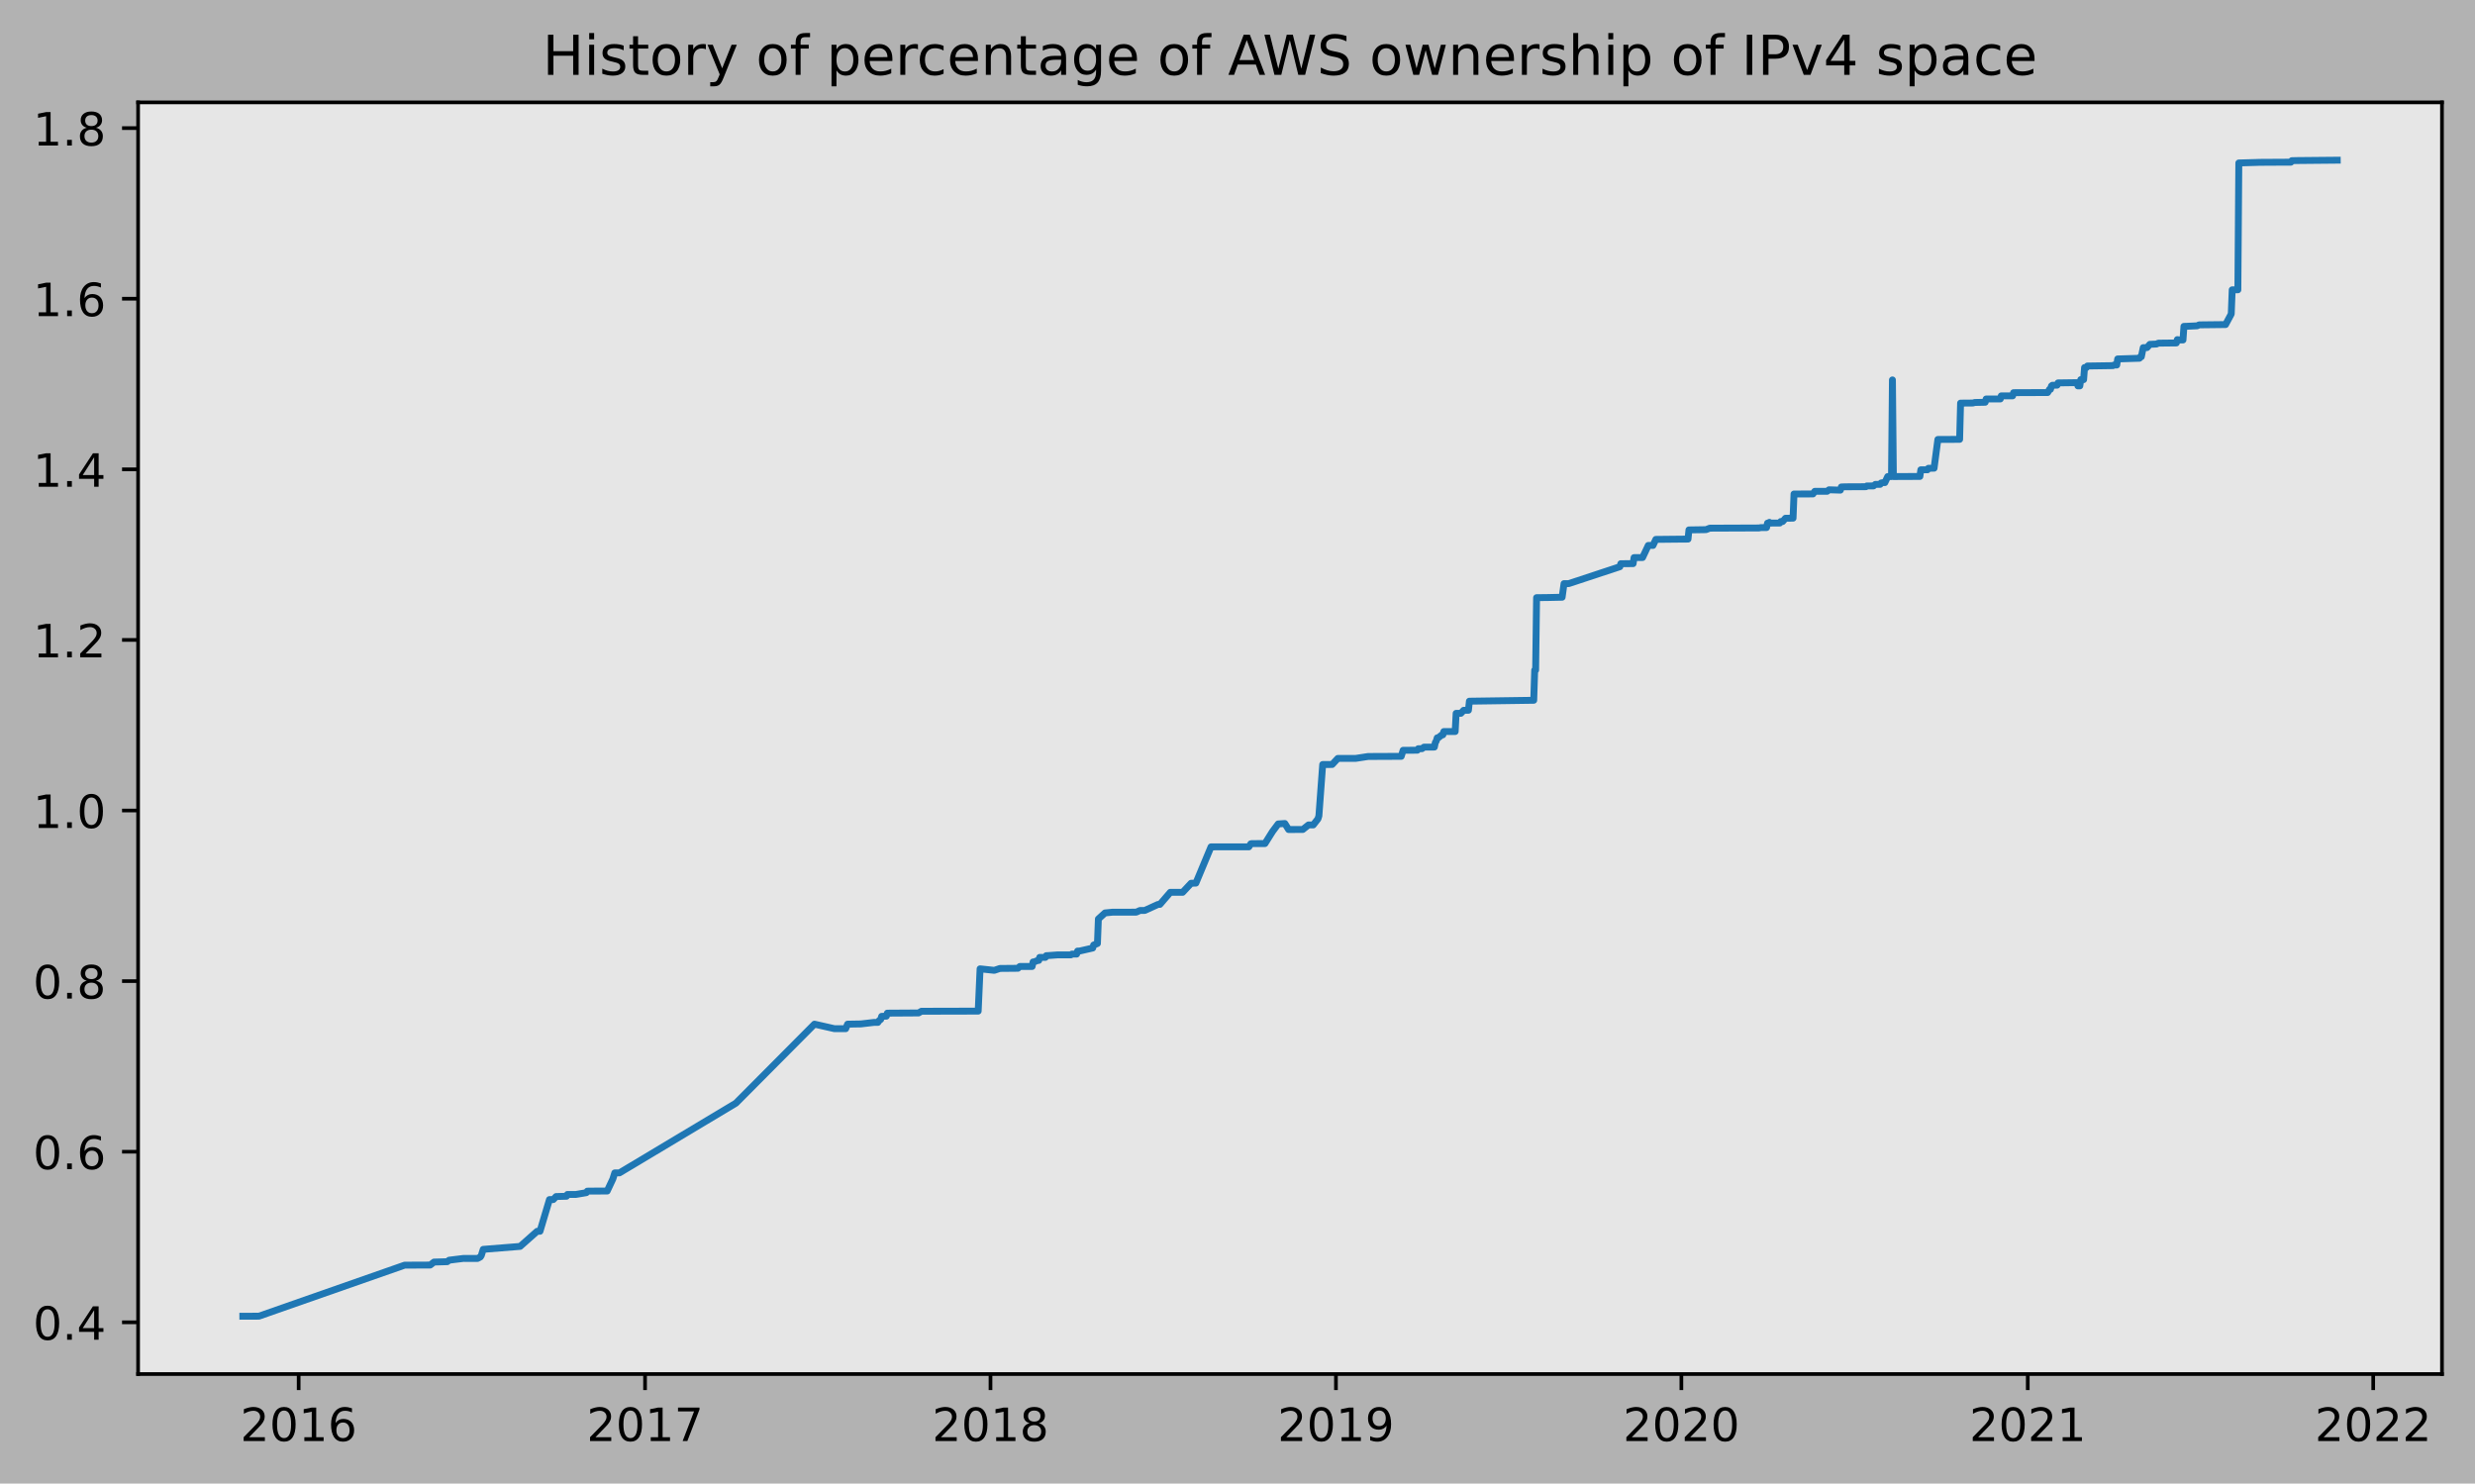
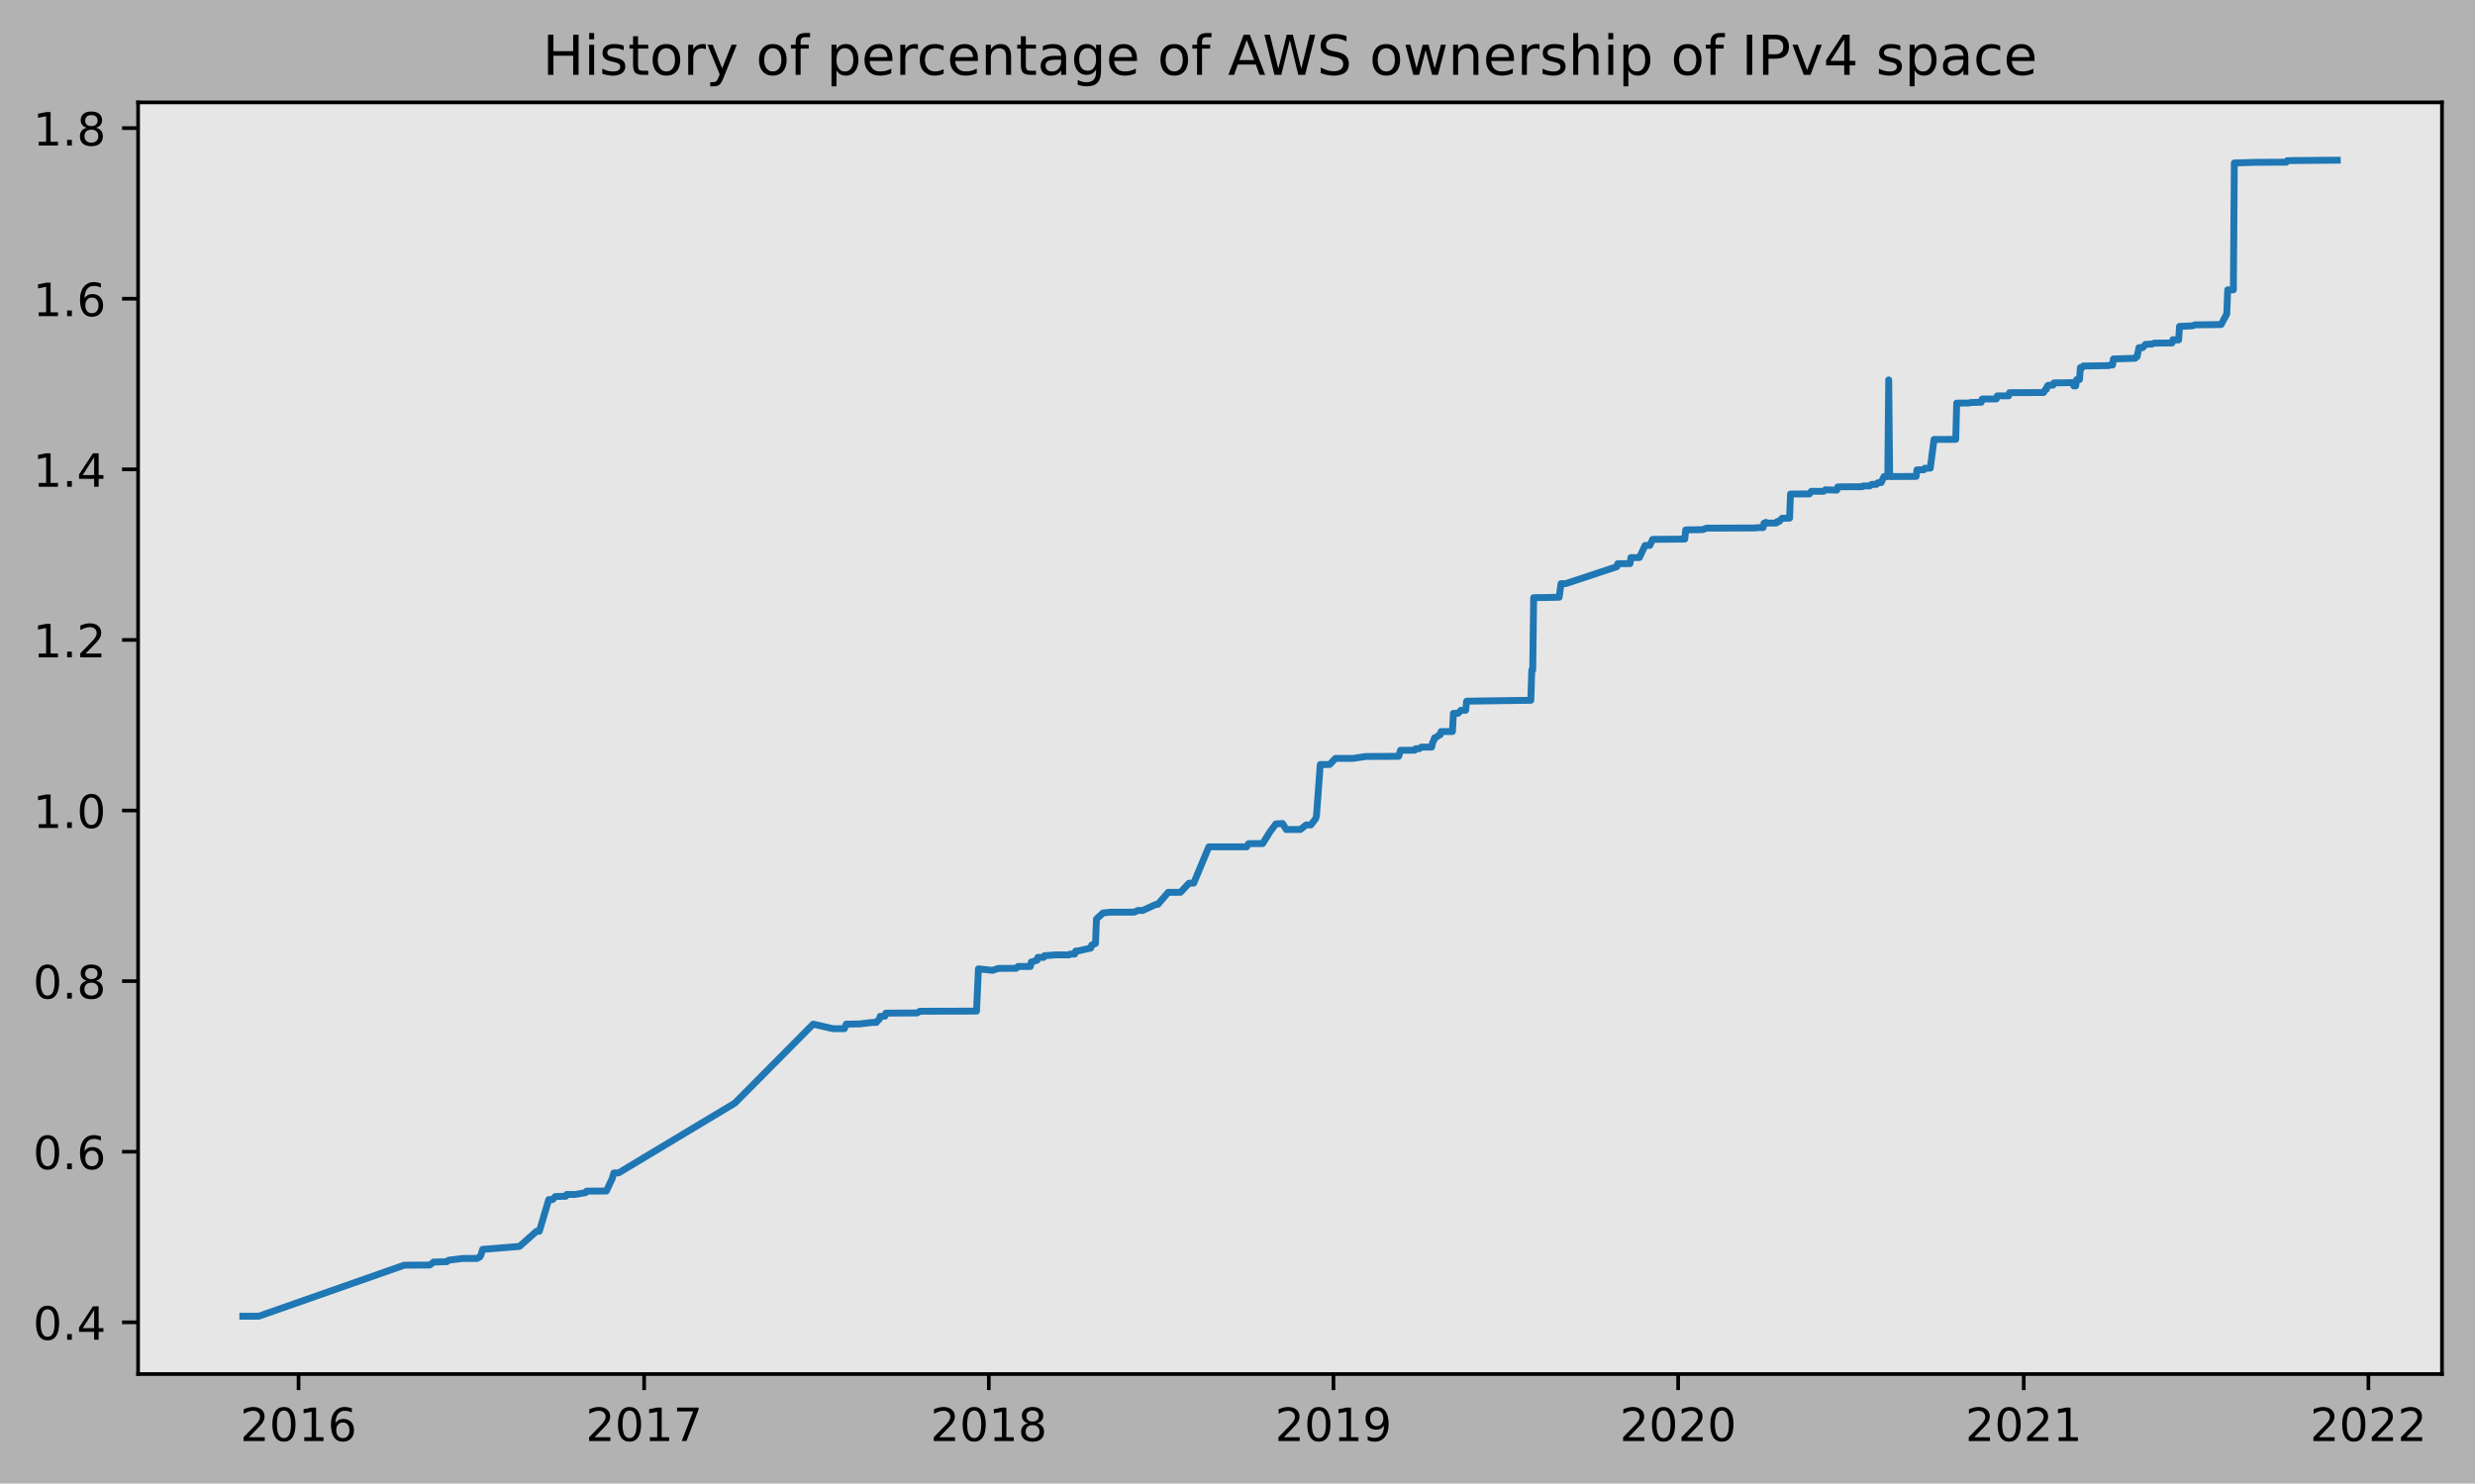
<svg xmlns="http://www.w3.org/2000/svg" xmlns:xlink="http://www.w3.org/1999/xlink" height="323.396pt" version="1.1" viewBox="0 0 539.503 323.396" width="539.503pt">
  <defs>
    <style type="text/css">
*{stroke-linecap:butt;stroke-linejoin:round;}
  </style>
  </defs>
  <g id="figure_1">
    <g id="patch_1">
      <path d="M 0 323.396  L 539.503 323.396  L 539.503 0  L 0 0  z " style="fill:#b2b2b2;" />
    </g>
    <g id="axes_1">
      <g id="patch_2">
        <path d="M 30.103 299.518  L 532.303 299.518  L 532.303 22.318  L 30.103 22.318  z " style="fill:#e6e6e6;" />
      </g>
      <g id="matplotlib.axis_1">
        <g id="xtick_1">
          <g id="line2d_1">
            <defs>
-               <path d="M 0 0  L 0 3.5  " id="m739646e3bf" style="stroke:#000000;stroke-width:0.8;" />
-             </defs>
-             <g>
-               <use style="stroke:#000000;stroke-width:0.8;" x="65.102" xlink:href="#m739646e3bf" y="299.518" />
+               <path d="M 0 0  L 0 3.5  " id="m2e6e93573c" style="stroke:#000000;stroke-width:0.8;" />
+             </defs>
+             <g>
+               <use style="stroke:#000000;stroke-width:0.8;" x="65.075" xlink:href="#m2e6e93573c" y="299.518" />
            </g>
          </g>
          <g id="text_1">
            <defs>
              <path d="M 19.188 8.297  L 53.609 8.297  L 53.609 0  L 7.328 0  L 7.328 8.297  Q 12.938 14.109 22.625 23.891  Q 32.328 33.688 34.812 36.531  Q 39.547 41.844 41.422 45.531  Q 43.312 49.219 43.312 52.781  Q 43.312 58.594 39.234 62.25  Q 35.156 65.922 28.609 65.922  Q 23.969 65.922 18.812 64.312  Q 13.672 62.703 7.812 59.422  L 7.812 69.391  Q 13.766 71.781 18.938 73  Q 24.125 74.219 28.422 74.219  Q 39.75 74.219 46.484 68.547  Q 53.219 62.891 53.219 53.422  Q 53.219 48.922 51.531 44.891  Q 49.859 40.875 45.406 35.406  Q 44.188 33.984 37.641 27.219  Q 31.109 20.453 19.188 8.297  z " id="DejaVuSans-50" />
              <path d="M 31.781 66.406  Q 24.172 66.406 20.328 58.906  Q 16.5 51.422 16.5 36.375  Q 16.5 21.391 20.328 13.891  Q 24.172 6.391 31.781 6.391  Q 39.453 6.391 43.281 13.891  Q 47.125 21.391 47.125 36.375  Q 47.125 51.422 43.281 58.906  Q 39.453 66.406 31.781 66.406  z M 31.781 74.219  Q 44.047 74.219 50.516 64.516  Q 56.984 54.828 56.984 36.375  Q 56.984 17.969 50.516 8.266  Q 44.047 -1.422 31.781 -1.422  Q 19.531 -1.422 13.062 8.266  Q 6.594 17.969 6.594 36.375  Q 6.594 54.828 13.062 64.516  Q 19.531 74.219 31.781 74.219  z " id="DejaVuSans-48" />
              <path d="M 12.406 8.297  L 28.516 8.297  L 28.516 63.922  L 10.984 60.406  L 10.984 69.391  L 28.422 72.906  L 38.281 72.906  L 38.281 8.297  L 54.391 8.297  L 54.391 0  L 12.406 0  z " id="DejaVuSans-49" />
              <path d="M 33.016 40.375  Q 26.375 40.375 22.484 35.828  Q 18.609 31.297 18.609 23.391  Q 18.609 15.531 22.484 10.953  Q 26.375 6.391 33.016 6.391  Q 39.656 6.391 43.531 10.953  Q 47.406 15.531 47.406 23.391  Q 47.406 31.297 43.531 35.828  Q 39.656 40.375 33.016 40.375  z M 52.594 71.297  L 52.594 62.312  Q 48.875 64.062 45.094 64.984  Q 41.312 65.922 37.594 65.922  Q 27.828 65.922 22.672 59.328  Q 17.531 52.734 16.797 39.406  Q 19.672 43.656 24.016 45.922  Q 28.375 48.188 33.594 48.188  Q 44.578 48.188 50.953 41.516  Q 57.328 34.859 57.328 23.391  Q 57.328 12.156 50.688 5.359  Q 44.047 -1.422 33.016 -1.422  Q 20.359 -1.422 13.672 8.266  Q 6.984 17.969 6.984 36.375  Q 6.984 53.656 15.188 63.938  Q 23.391 74.219 37.203 74.219  Q 40.922 74.219 44.703 73.484  Q 48.484 72.75 52.594 71.297  z " id="DejaVuSans-54" />
            </defs>
-             <g transform="translate(52.37719 314.1166)scale(0.1 -0.1)">
+             <g transform="translate(52.34975 314.1166)scale(0.1 -0.1)">
              <use xlink:href="#DejaVuSans-50" />
              <use x="63.623" xlink:href="#DejaVuSans-48" />
              <use x="127.246" xlink:href="#DejaVuSans-49" />
              <use x="190.869" xlink:href="#DejaVuSans-54" />
            </g>
          </g>
        </g>
        <g id="xtick_2">
          <g id="line2d_2">
            <g>
-               <use style="stroke:#000000;stroke-width:0.8;" x="140.609" xlink:href="#m739646e3bf" y="299.518" />
+               <use style="stroke:#000000;stroke-width:0.8;" x="140.411" xlink:href="#m2e6e93573c" y="299.518" />
            </g>
          </g>
          <g id="text_2">
            <defs>
              <path d="M 8.203 72.906  L 55.078 72.906  L 55.078 68.703  L 28.609 0  L 18.312 0  L 43.219 64.594  L 8.203 64.594  z " id="DejaVuSans-55" />
            </defs>
-             <g transform="translate(127.8836 314.1166)scale(0.1 -0.1)">
+             <g transform="translate(127.6859 314.1166)scale(0.1 -0.1)">
              <use xlink:href="#DejaVuSans-50" />
              <use x="63.623" xlink:href="#DejaVuSans-48" />
              <use x="127.246" xlink:href="#DejaVuSans-49" />
              <use x="190.869" xlink:href="#DejaVuSans-55" />
            </g>
          </g>
        </g>
        <g id="xtick_3">
          <g id="line2d_3">
            <g>
-               <use style="stroke:#000000;stroke-width:0.8;" x="215.909" xlink:href="#m739646e3bf" y="299.518" />
+               <use style="stroke:#000000;stroke-width:0.8;" x="215.541" xlink:href="#m2e6e93573c" y="299.518" />
            </g>
          </g>
          <g id="text_3">
            <defs>
              <path d="M 31.781 34.625  Q 24.75 34.625 20.719 30.859  Q 16.703 27.094 16.703 20.516  Q 16.703 13.922 20.719 10.156  Q 24.75 6.391 31.781 6.391  Q 38.812 6.391 42.859 10.172  Q 46.922 13.969 46.922 20.516  Q 46.922 27.094 42.891 30.859  Q 38.875 34.625 31.781 34.625  z M 21.922 38.812  Q 15.578 40.375 12.031 44.719  Q 8.5 49.078 8.5 55.328  Q 8.5 64.062 14.719 69.141  Q 20.953 74.219 31.781 74.219  Q 42.672 74.219 48.875 69.141  Q 55.078 64.062 55.078 55.328  Q 55.078 49.078 51.531 44.719  Q 48 40.375 41.703 38.812  Q 48.828 37.156 52.797 32.312  Q 56.781 27.484 56.781 20.516  Q 56.781 9.906 50.312 4.234  Q 43.844 -1.422 31.781 -1.422  Q 19.734 -1.422 13.25 4.234  Q 6.781 9.906 6.781 20.516  Q 6.781 27.484 10.781 32.312  Q 14.797 37.156 21.922 38.812  z M 18.312 54.391  Q 18.312 48.734 21.844 45.562  Q 25.391 42.391 31.781 42.391  Q 38.141 42.391 41.719 45.562  Q 45.312 48.734 45.312 54.391  Q 45.312 60.062 41.719 63.234  Q 38.141 66.406 31.781 66.406  Q 25.391 66.406 21.844 63.234  Q 18.312 60.062 18.312 54.391  z " id="DejaVuSans-56" />
            </defs>
-             <g transform="translate(203.1837 314.1166)scale(0.1 -0.1)">
+             <g transform="translate(202.8163 314.1166)scale(0.1 -0.1)">
              <use xlink:href="#DejaVuSans-50" />
              <use x="63.623" xlink:href="#DejaVuSans-48" />
              <use x="127.246" xlink:href="#DejaVuSans-49" />
              <use x="190.869" xlink:href="#DejaVuSans-56" />
            </g>
          </g>
        </g>
        <g id="xtick_4">
          <g id="line2d_4">
            <g>
-               <use style="stroke:#000000;stroke-width:0.8;" x="291.209" xlink:href="#m739646e3bf" y="299.518" />
+               <use style="stroke:#000000;stroke-width:0.8;" x="290.672" xlink:href="#m2e6e93573c" y="299.518" />
            </g>
          </g>
          <g id="text_4">
            <defs>
              <path d="M 10.984 1.516  L 10.984 10.5  Q 14.703 8.734 18.5 7.812  Q 22.312 6.891 25.984 6.891  Q 35.75 6.891 40.891 13.453  Q 46.047 20.016 46.781 33.406  Q 43.953 29.203 39.594 26.953  Q 35.25 24.703 29.984 24.703  Q 19.047 24.703 12.672 31.312  Q 6.297 37.938 6.297 49.422  Q 6.297 60.641 12.938 67.422  Q 19.578 74.219 30.609 74.219  Q 43.266 74.219 49.922 64.516  Q 56.594 54.828 56.594 36.375  Q 56.594 19.141 48.406 8.859  Q 40.234 -1.422 26.422 -1.422  Q 22.703 -1.422 18.891 -0.688  Q 15.094 0.047 10.984 1.516  z M 30.609 32.422  Q 37.25 32.422 41.125 36.953  Q 45.016 41.5 45.016 49.422  Q 45.016 57.281 41.125 61.844  Q 37.25 66.406 30.609 66.406  Q 23.969 66.406 20.094 61.844  Q 16.219 57.281 16.219 49.422  Q 16.219 41.5 20.094 36.953  Q 23.969 32.422 30.609 32.422  z " id="DejaVuSans-57" />
            </defs>
-             <g transform="translate(278.4838 314.1166)scale(0.1 -0.1)">
+             <g transform="translate(277.9466 314.1166)scale(0.1 -0.1)">
              <use xlink:href="#DejaVuSans-50" />
              <use x="63.623" xlink:href="#DejaVuSans-48" />
              <use x="127.246" xlink:href="#DejaVuSans-49" />
              <use x="190.869" xlink:href="#DejaVuSans-57" />
            </g>
          </g>
        </g>
        <g id="xtick_5">
          <g id="line2d_5">
            <g>
-               <use style="stroke:#000000;stroke-width:0.8;" x="366.509" xlink:href="#m739646e3bf" y="299.518" />
+               <use style="stroke:#000000;stroke-width:0.8;" x="365.802" xlink:href="#m2e6e93573c" y="299.518" />
            </g>
          </g>
          <g id="text_5">
-             <g transform="translate(353.7838 314.1166)scale(0.1 -0.1)">
+             <g transform="translate(353.0769 314.1166)scale(0.1 -0.1)">
              <use xlink:href="#DejaVuSans-50" />
              <use x="63.623" xlink:href="#DejaVuSans-48" />
              <use x="127.246" xlink:href="#DejaVuSans-50" />
              <use x="190.869" xlink:href="#DejaVuSans-48" />
            </g>
          </g>
        </g>
        <g id="xtick_6">
          <g id="line2d_6">
            <g>
-               <use style="stroke:#000000;stroke-width:0.8;" x="442.015" xlink:href="#m739646e3bf" y="299.518" />
+               <use style="stroke:#000000;stroke-width:0.8;" x="441.138" xlink:href="#m2e6e93573c" y="299.518" />
            </g>
          </g>
          <g id="text_6">
-             <g transform="translate(429.2902 314.1166)scale(0.1 -0.1)">
+             <g transform="translate(428.4131 314.1166)scale(0.1 -0.1)">
              <use xlink:href="#DejaVuSans-50" />
              <use x="63.623" xlink:href="#DejaVuSans-48" />
              <use x="127.246" xlink:href="#DejaVuSans-50" />
              <use x="190.869" xlink:href="#DejaVuSans-49" />
            </g>
          </g>
        </g>
        <g id="xtick_7">
          <g id="line2d_7">
            <g>
-               <use style="stroke:#000000;stroke-width:0.8;" x="517.315" xlink:href="#m739646e3bf" y="299.518" />
+               <use style="stroke:#000000;stroke-width:0.8;" x="516.268" xlink:href="#m2e6e93573c" y="299.518" />
            </g>
          </g>
          <g id="text_7">
-             <g transform="translate(504.5903 314.1166)scale(0.1 -0.1)">
+             <g transform="translate(503.5435 314.1166)scale(0.1 -0.1)">
              <use xlink:href="#DejaVuSans-50" />
              <use x="63.623" xlink:href="#DejaVuSans-48" />
              <use x="127.246" xlink:href="#DejaVuSans-50" />
              <use x="190.869" xlink:href="#DejaVuSans-50" />
            </g>
          </g>
        </g>
      </g>
      <g id="matplotlib.axis_2">
        <g id="ytick_1">
          <g id="line2d_8">
            <defs>
-               <path d="M 0 0  L -3.5 0  " id="m1b69d4d6ad" style="stroke:#000000;stroke-width:0.8;" />
-             </defs>
-             <g>
-               <use style="stroke:#000000;stroke-width:0.8;" x="30.103" xlink:href="#m1b69d4d6ad" y="288.242" />
+               <path d="M 0 0  L -3.5 0  " id="m27b322139c" style="stroke:#000000;stroke-width:0.8;" />
+             </defs>
+             <g>
+               <use style="stroke:#000000;stroke-width:0.8;" x="30.103" xlink:href="#m27b322139c" y="288.242" />
            </g>
          </g>
          <g id="text_8">
            <defs>
              <path d="M 10.688 12.406  L 21 12.406  L 21 0  L 10.688 0  z " id="DejaVuSans-46" />
              <path d="M 37.797 64.312  L 12.891 25.391  L 37.797 25.391  z M 35.203 72.906  L 47.609 72.906  L 47.609 25.391  L 58.016 25.391  L 58.016 17.188  L 47.609 17.188  L 47.609 0  L 37.797 0  L 37.797 17.188  L 4.891 17.188  L 4.891 26.703  z " id="DejaVuSans-52" />
            </defs>
            <g transform="translate(7.2 292.0408)scale(0.1 -0.1)">
              <use xlink:href="#DejaVuSans-48" />
              <use x="63.623" xlink:href="#DejaVuSans-46" />
              <use x="95.41" xlink:href="#DejaVuSans-52" />
            </g>
          </g>
        </g>
        <g id="ytick_2">
          <g id="line2d_9">
            <g>
-               <use style="stroke:#000000;stroke-width:0.8;" x="30.103" xlink:href="#m1b69d4d6ad" y="251.054" />
+               <use style="stroke:#000000;stroke-width:0.8;" x="30.103" xlink:href="#m27b322139c" y="251.054" />
            </g>
          </g>
          <g id="text_9">
            <g transform="translate(7.2 254.8529)scale(0.1 -0.1)">
              <use xlink:href="#DejaVuSans-48" />
              <use x="63.623" xlink:href="#DejaVuSans-46" />
              <use x="95.41" xlink:href="#DejaVuSans-54" />
            </g>
          </g>
        </g>
        <g id="ytick_3">
          <g id="line2d_10">
            <g>
-               <use style="stroke:#000000;stroke-width:0.8;" x="30.103" xlink:href="#m1b69d4d6ad" y="213.866" />
+               <use style="stroke:#000000;stroke-width:0.8;" x="30.103" xlink:href="#m27b322139c" y="213.866" />
            </g>
          </g>
          <g id="text_10">
            <g transform="translate(7.2 217.6651)scale(0.1 -0.1)">
              <use xlink:href="#DejaVuSans-48" />
              <use x="63.623" xlink:href="#DejaVuSans-46" />
              <use x="95.41" xlink:href="#DejaVuSans-56" />
            </g>
          </g>
        </g>
        <g id="ytick_4">
          <g id="line2d_11">
            <g>
-               <use style="stroke:#000000;stroke-width:0.8;" x="30.103" xlink:href="#m1b69d4d6ad" y="176.678" />
+               <use style="stroke:#000000;stroke-width:0.8;" x="30.103" xlink:href="#m27b322139c" y="176.678" />
            </g>
          </g>
          <g id="text_11">
-             <g transform="translate(7.2 180.4772)scale(0.1 -0.1)">
+             <g transform="translate(7.2 180.4773)scale(0.1 -0.1)">
              <use xlink:href="#DejaVuSans-49" />
              <use x="63.623" xlink:href="#DejaVuSans-46" />
              <use x="95.41" xlink:href="#DejaVuSans-48" />
            </g>
          </g>
        </g>
        <g id="ytick_5">
          <g id="line2d_12">
            <g>
-               <use style="stroke:#000000;stroke-width:0.8;" x="30.103" xlink:href="#m1b69d4d6ad" y="139.49" />
+               <use style="stroke:#000000;stroke-width:0.8;" x="30.103" xlink:href="#m27b322139c" y="139.49" />
            </g>
          </g>
          <g id="text_12">
            <g transform="translate(7.2 143.2894)scale(0.1 -0.1)">
              <use xlink:href="#DejaVuSans-49" />
              <use x="63.623" xlink:href="#DejaVuSans-46" />
              <use x="95.41" xlink:href="#DejaVuSans-50" />
            </g>
          </g>
        </g>
        <g id="ytick_6">
          <g id="line2d_13">
            <g>
-               <use style="stroke:#000000;stroke-width:0.8;" x="30.103" xlink:href="#m1b69d4d6ad" y="102.302" />
+               <use style="stroke:#000000;stroke-width:0.8;" x="30.103" xlink:href="#m27b322139c" y="102.302" />
            </g>
          </g>
          <g id="text_13">
-             <g transform="translate(7.2 106.1015)scale(0.1 -0.1)">
+             <g transform="translate(7.2 106.1016)scale(0.1 -0.1)">
              <use xlink:href="#DejaVuSans-49" />
              <use x="63.623" xlink:href="#DejaVuSans-46" />
              <use x="95.41" xlink:href="#DejaVuSans-52" />
            </g>
          </g>
        </g>
        <g id="ytick_7">
          <g id="line2d_14">
            <g>
-               <use style="stroke:#000000;stroke-width:0.8;" x="30.103" xlink:href="#m1b69d4d6ad" y="65.114" />
+               <use style="stroke:#000000;stroke-width:0.8;" x="30.103" xlink:href="#m27b322139c" y="65.115" />
            </g>
          </g>
          <g id="text_14">
-             <g transform="translate(7.2 68.9137)scale(0.1 -0.1)">
+             <g transform="translate(7.2 68.91373)scale(0.1 -0.1)">
              <use xlink:href="#DejaVuSans-49" />
              <use x="63.623" xlink:href="#DejaVuSans-46" />
              <use x="95.41" xlink:href="#DejaVuSans-54" />
            </g>
          </g>
        </g>
        <g id="ytick_8">
          <g id="line2d_15">
            <g>
-               <use style="stroke:#000000;stroke-width:0.8;" x="30.103" xlink:href="#m1b69d4d6ad" y="27.927" />
+               <use style="stroke:#000000;stroke-width:0.8;" x="30.103" xlink:href="#m27b322139c" y="27.927" />
            </g>
          </g>
          <g id="text_15">
-             <g transform="translate(7.2 31.72585)scale(0.1 -0.1)">
+             <g transform="translate(7.2 31.72589)scale(0.1 -0.1)">
              <use xlink:href="#DejaVuSans-49" />
              <use x="63.623" xlink:href="#DejaVuSans-46" />
              <use x="95.41" xlink:href="#DejaVuSans-56" />
            </g>
          </g>
        </g>
      </g>
      <g id="line2d_16">
-         <path clip-path="url(#pdda4f4a5bd)" d="M 52.93 286.918  L 56.438 286.904  L 88.208 275.781  L 93.778 275.757  L 94.603 275.109  L 97.492 275.027  L 97.904 274.699  L 100.999 274.317  L 104.093 274.319  L 104.712 273.99  L 104.918 273.661  L 105.331 272.339  L 113.377 271.692  L 117.09 268.399  L 117.709 268.397  L 119.772 261.485  L 120.597 261.485  L 121.216 260.826  L 123.486 260.761  L 123.692 260.367  L 125.549 260.367  L 127.818 259.98  L 128.024 259.651  L 128.437 259.636  L 132.357 259.624  L 133.594 256.991  L 134.007 255.674  L 135.038 255.664  L 160.414 240.471  L 177.537 223.246  L 181.869 224.229  L 184.345 224.236  L 184.757 223.249  L 187.645 223.2  L 190.534 222.864  L 191.359 222.864  L 191.565 222.535  L 191.978 222.206  L 192.184 221.547  L 193.215 221.506  L 193.422 220.848  L 200.23 220.805  L 200.849 220.435  L 213.227 220.404  L 213.639 211.188  L 216.734 211.518  L 217.972 211.105  L 221.891 211.069  L 222.304 210.673  L 224.986 210.674  L 225.192 209.686  L 225.399 209.684  L 226.224 209.353  L 226.43 209.352  L 226.636 208.694  L 227.874 208.692  L 228.08 208.316  L 228.287 208.314  L 230.556 208.145  L 233.444 208.144  L 233.651 207.98  L 234.682 207.978  L 234.888 207.32  L 235.301 207.315  L 238.189 206.656  L 238.396 205.998  L 239.221 205.669  L 239.427 200.32  L 240.871 199.004  L 242.522 198.839  L 247.679 198.833  L 248.504 198.462  L 249.536 198.462  L 252.424 197.146  L 252.837 197.142  L 255.106 194.507  L 257.788 194.511  L 259.645 192.531  L 260.676 192.504  L 263.977 184.602  L 272.229 184.597  L 272.642 183.939  L 272.848 183.888  L 275.736 183.884  L 277.387 181.251  L 278.624 179.605  L 280.068 179.506  L 280.894 180.823  L 283.988 180.811  L 285.226 179.823  L 286.258 179.822  L 287.289 178.506  L 287.495 177.842  L 288.321 166.651  L 290.384 166.646  L 291.621 165.324  L 295.541 165.313  L 298.223 164.901  L 305.444 164.868  L 305.856 163.55  L 308.951 163.536  L 309.157 163.207  L 309.982 163.195  L 310.395 162.866  L 312.664 162.848  L 312.87 161.86  L 313.077 161.531  L 313.283 160.837  L 313.489 160.836  L 314.315 160.177  L 314.521 160.177  L 314.727 159.464  L 317.203 159.46  L 317.409 155.495  L 318.441 155.489  L 319.059 154.829  L 320.091 154.823  L 320.297 152.846  L 334.326 152.648  L 334.532 146.08  L 334.738 146.08  L 334.945 130.281  L 337.42 130.251  L 340.515 130.185  L 340.927 127.222  L 341.959 127.216  L 353.099 123.534  L 353.306 122.875  L 355.987 122.865  L 356.194 121.548  L 358.05 121.53  L 359.288 118.897  L 360.32 118.896  L 360.939 117.579  L 366.715 117.521  L 367.953 117.515  L 368.159 115.511  L 371.873 115.454  L 372.698 115.13  L 383.426 115.087  L 383.838 115.004  L 385.076 114.999  L 385.282 114.032  L 385.489 114.032  L 385.695 113.86  L 385.901 114.022  L 387.964 114.009  L 388.171 113.681  L 388.583 113.68  L 389.202 112.968  L 390.852 112.951  L 391.059 107.683  L 395.185 107.674  L 395.597 107.098  L 398.279 107.095  L 398.692 106.766  L 401.168 106.843  L 401.374 106.149  L 402.199 106.114  L 406.738 106.092  L 406.944 105.928  L 408.388 105.922  L 408.801 105.584  L 409.832 105.58  L 410.038 105.282  L 410.451 105.199  L 410.864 105.199  L 411.483 103.883  L 412.308 103.883  L 412.514 82.816  L 412.72 103.881  L 418.497 103.856  L 418.703 102.409  L 420.147 102.408  L 420.354 102.078  L 421.591 102.06  L 422.417 95.796  L 427.162 95.772  L 427.368 87.873  L 430.05 87.85  L 430.462 87.733  L 432.732 87.685  L 432.938 86.975  L 436.032 86.963  L 436.239 86.293  L 438.714 86.289  L 438.921 85.597  L 446.348 85.567  L 446.76 84.862  L 446.966 84.862  L 447.173 84.146  L 447.379 83.979  L 448.411 83.96  L 448.617 83.466  L 452.743 83.411  L 452.949 84.12  L 453.362 84.118  L 453.568 82.752  L 454.187 82.752  L 454.393 80.119  L 454.806 80.117  L 455.012 79.783  L 460.582 79.702  L 460.789 79.571  L 461.408 79.57  L 461.614 78.242  L 466.359 78.096  L 466.565 77.766  L 466.771 77.765  L 467.184 75.779  L 468.009 75.77  L 468.628 75.06  L 470.072 74.996  L 470.485 74.8  L 474.405 74.758  L 474.611 74.032  L 475.23 74.112  L 475.849 74.107  L 476.055 71.143  L 476.674 71.125  L 478.943 71.02  L 479.356 70.814  L 485.132 70.748  L 486.37 68.439  L 486.576 63.173  L 487.814 63.172  L 488.02 35.523  L 491.734 35.416  L 492.559 35.388  L 497.923 35.358  L 499.367 35.356  L 499.573 35.026  L 500.605 34.999  L 509.476 34.918  L 509.476 34.918  " style="fill:none;stroke:#1f77b4;stroke-linecap:square;stroke-width:1.5;" />
+         <path clip-path="url(#pa5c7413cba)" d="M 52.93 286.918  L 56.43 286.904  L 88.128 275.781  L 93.686 275.757  L 94.509 275.109  L 97.391 275.027  L 97.803 274.699  L 100.89 274.317  L 103.978 274.319  L 104.595 273.99  L 104.801 273.661  L 105.213 272.339  L 113.241 271.692  L 116.946 268.399  L 117.563 268.397  L 119.621 261.485  L 120.445 261.485  L 121.062 260.826  L 123.326 260.761  L 123.532 260.367  L 125.385 260.367  L 127.649 259.98  L 127.855 259.651  L 128.267 259.636  L 132.177 259.624  L 133.412 256.991  L 133.824 255.674  L 134.853 255.664  L 160.171 240.471  L 177.256 223.246  L 181.578 224.229  L 184.048 224.236  L 184.46 223.249  L 187.342 223.2  L 190.223 222.864  L 191.047 222.864  L 191.253 222.535  L 191.664 222.206  L 191.87 221.547  L 192.899 221.506  L 193.105 220.848  L 199.898 220.805  L 200.515 220.435  L 212.865 220.404  L 213.277 211.188  L 216.365 211.518  L 217.6 211.105  L 221.511 211.069  L 221.922 210.673  L 224.598 210.674  L 224.804 209.686  L 225.01 209.684  L 225.833 209.353  L 226.039 209.352  L 226.245 208.694  L 227.48 208.692  L 227.686 208.316  L 227.891 208.314  L 230.156 208.145  L 233.037 208.144  L 233.243 207.98  L 234.272 207.978  L 234.478 207.32  L 234.89 207.315  L 237.772 206.656  L 237.977 205.998  L 238.801 205.669  L 239.007 200.32  L 240.447 199.004  L 242.094 198.839  L 247.24 198.833  L 248.063 198.462  L 249.093 198.462  L 251.974 197.146  L 252.386 197.142  L 254.65 194.507  L 257.326 194.511  L 259.179 192.531  L 260.208 192.504  L 263.501 184.602  L 271.735 184.597  L 272.146 183.939  L 272.352 183.888  L 275.234 183.884  L 276.881 181.251  L 278.116 179.605  L 279.556 179.506  L 280.38 180.823  L 283.467 180.811  L 284.702 179.823  L 285.732 179.822  L 286.761 178.506  L 286.967 177.842  L 287.79 166.651  L 289.848 166.646  L 291.083 165.324  L 294.994 165.313  L 297.67 164.901  L 304.874 164.868  L 305.286 163.551  L 308.374 163.536  L 308.579 163.207  L 309.403 163.195  L 309.814 162.866  L 312.079 162.848  L 312.284 161.86  L 312.49 161.531  L 312.696 160.837  L 312.902 160.836  L 313.725 160.177  L 313.931 160.177  L 314.137 159.464  L 316.607 159.46  L 316.813 155.495  L 317.842 155.489  L 318.46 154.829  L 319.489 154.823  L 319.695 152.846  L 333.691 152.648  L 333.897 146.08  L 334.103 146.08  L 334.309 130.281  L 336.779 130.251  L 339.867 130.185  L 340.278 127.222  L 341.307 127.216  L 352.423 123.534  L 352.628 122.875  L 355.304 122.865  L 355.51 121.548  L 357.363 121.53  L 358.598 118.897  L 359.627 118.896  L 360.244 117.579  L 366.008 117.521  L 367.243 117.515  L 367.449 115.511  L 371.154 115.454  L 371.977 115.13  L 382.681 115.087  L 383.092 115.004  L 384.327 114.999  L 384.533 114.032  L 384.739 114.032  L 384.945 113.86  L 385.151 114.022  L 387.209 114.009  L 387.415 113.681  L 387.826 113.68  L 388.444 112.968  L 390.091 112.951  L 390.296 107.683  L 394.413 107.674  L 394.825 107.098  L 397.501 107.095  L 397.912 106.766  L 400.382 106.843  L 400.588 106.149  L 401.412 106.114  L 405.94 106.092  L 406.146 105.928  L 407.587 105.922  L 407.998 105.584  L 409.028 105.58  L 409.233 105.282  L 409.645 105.199  L 410.057 105.199  L 410.674 103.883  L 411.498 103.883  L 411.703 82.816  L 411.909 103.881  L 417.673 103.856  L 417.879 102.409  L 419.319 102.408  L 419.525 102.078  L 420.76 102.06  L 421.584 95.796  L 426.318 95.773  L 426.524 87.873  L 429.2 87.85  L 429.611 87.733  L 431.875 87.685  L 432.081 86.975  L 435.169 86.963  L 435.375 86.293  L 437.845 86.289  L 438.051 85.597  L 445.461 85.567  L 445.872 84.863  L 446.078 84.863  L 446.284 84.146  L 446.49 83.979  L 447.519 83.96  L 447.725 83.466  L 451.842 83.411  L 452.047 84.12  L 452.459 84.118  L 452.665 82.752  L 453.282 82.752  L 453.488 80.119  L 453.9 80.117  L 454.106 79.783  L 459.663 79.702  L 459.869 79.571  L 460.487 79.57  L 460.693 78.242  L 465.427 78.097  L 465.633 77.766  L 465.839 77.765  L 466.25 75.78  L 467.074 75.77  L 467.691 75.06  L 469.132 74.996  L 469.544 74.8  L 473.454 74.758  L 473.66 74.032  L 474.278 74.112  L 474.895 74.107  L 475.101 71.143  L 475.719 71.125  L 477.983 71.02  L 478.395 70.814  L 484.158 70.748  L 485.393 68.439  L 485.599 63.173  L 486.834 63.172  L 487.04 35.523  L 490.745 35.416  L 491.568 35.388  L 496.92 35.358  L 498.361 35.356  L 498.567 35.026  L 499.596 34.999  L 509.476 34.918  L 509.476 34.918  " style="fill:none;stroke:#1f77b4;stroke-linecap:square;stroke-width:1.5;" />
      </g>
      <g id="patch_3">
        <path d="M 30.103 299.518  L 30.103 22.318  " style="fill:none;stroke:#000000;stroke-linecap:square;stroke-linejoin:miter;stroke-width:0.8;" />
      </g>
      <g id="patch_4">
        <path d="M 532.303 299.518  L 532.303 22.318  " style="fill:none;stroke:#000000;stroke-linecap:square;stroke-linejoin:miter;stroke-width:0.8;" />
      </g>
      <g id="patch_5">
        <path d="M 30.103 299.518  L 532.303 299.518  " style="fill:none;stroke:#000000;stroke-linecap:square;stroke-linejoin:miter;stroke-width:0.8;" />
      </g>
      <g id="patch_6">
        <path d="M 30.103 22.318  L 532.303 22.318  " style="fill:none;stroke:#000000;stroke-linecap:square;stroke-linejoin:miter;stroke-width:0.8;" />
      </g>
      <g id="text_16">
        <defs>
          <path d="M 9.812 72.906  L 19.672 72.906  L 19.672 43.016  L 55.516 43.016  L 55.516 72.906  L 65.375 72.906  L 65.375 0  L 55.516 0  L 55.516 34.719  L 19.672 34.719  L 19.672 0  L 9.812 0  z " id="DejaVuSans-72" />
          <path d="M 9.422 54.688  L 18.406 54.688  L 18.406 0  L 9.422 0  z M 9.422 75.984  L 18.406 75.984  L 18.406 64.594  L 9.422 64.594  z " id="DejaVuSans-105" />
          <path d="M 44.281 53.078  L 44.281 44.578  Q 40.484 46.531 36.375 47.5  Q 32.281 48.484 27.875 48.484  Q 21.188 48.484 17.844 46.438  Q 14.5 44.391 14.5 40.281  Q 14.5 37.156 16.891 35.375  Q 19.281 33.594 26.516 31.984  L 29.594 31.297  Q 39.156 29.25 43.188 25.516  Q 47.219 21.781 47.219 15.094  Q 47.219 7.469 41.188 3.016  Q 35.156 -1.422 24.609 -1.422  Q 20.219 -1.422 15.453 -0.562  Q 10.688 0.297 5.422 2  L 5.422 11.281  Q 10.406 8.688 15.234 7.391  Q 20.062 6.109 24.812 6.109  Q 31.156 6.109 34.562 8.281  Q 37.984 10.453 37.984 14.406  Q 37.984 18.062 35.516 20.016  Q 33.062 21.969 24.703 23.781  L 21.578 24.516  Q 13.234 26.266 9.516 29.906  Q 5.812 33.547 5.812 39.891  Q 5.812 47.609 11.281 51.797  Q 16.75 56 26.812 56  Q 31.781 56 36.172 55.266  Q 40.578 54.547 44.281 53.078  z " id="DejaVuSans-115" />
          <path d="M 18.312 70.219  L 18.312 54.688  L 36.812 54.688  L 36.812 47.703  L 18.312 47.703  L 18.312 18.016  Q 18.312 11.328 20.141 9.422  Q 21.969 7.516 27.594 7.516  L 36.812 7.516  L 36.812 0  L 27.594 0  Q 17.188 0 13.234 3.875  Q 9.281 7.766 9.281 18.016  L 9.281 47.703  L 2.688 47.703  L 2.688 54.688  L 9.281 54.688  L 9.281 70.219  z " id="DejaVuSans-116" />
          <path d="M 30.609 48.391  Q 23.391 48.391 19.188 42.75  Q 14.984 37.109 14.984 27.297  Q 14.984 17.484 19.156 11.844  Q 23.344 6.203 30.609 6.203  Q 37.797 6.203 41.984 11.859  Q 46.188 17.531 46.188 27.297  Q 46.188 37.016 41.984 42.703  Q 37.797 48.391 30.609 48.391  z M 30.609 56  Q 42.328 56 49.016 48.375  Q 55.719 40.766 55.719 27.297  Q 55.719 13.875 49.016 6.219  Q 42.328 -1.422 30.609 -1.422  Q 18.844 -1.422 12.172 6.219  Q 5.516 13.875 5.516 27.297  Q 5.516 40.766 12.172 48.375  Q 18.844 56 30.609 56  z " id="DejaVuSans-111" />
          <path d="M 41.109 46.297  Q 39.594 47.172 37.812 47.578  Q 36.031 48 33.891 48  Q 26.266 48 22.188 43.047  Q 18.109 38.094 18.109 28.812  L 18.109 0  L 9.078 0  L 9.078 54.688  L 18.109 54.688  L 18.109 46.188  Q 20.953 51.172 25.484 53.578  Q 30.031 56 36.531 56  Q 37.453 56 38.578 55.875  Q 39.703 55.766 41.062 55.516  z " id="DejaVuSans-114" />
          <path d="M 32.172 -5.078  Q 28.375 -14.844 24.75 -17.812  Q 21.141 -20.797 15.094 -20.797  L 7.906 -20.797  L 7.906 -13.281  L 13.188 -13.281  Q 16.891 -13.281 18.938 -11.516  Q 21 -9.766 23.484 -3.219  L 25.094 0.875  L 2.984 54.688  L 12.5 54.688  L 29.594 11.922  L 46.688 54.688  L 56.203 54.688  z " id="DejaVuSans-121" />
          <path id="DejaVuSans-32" />
          <path d="M 37.109 75.984  L 37.109 68.5  L 28.516 68.5  Q 23.688 68.5 21.797 66.547  Q 19.922 64.594 19.922 59.516  L 19.922 54.688  L 34.719 54.688  L 34.719 47.703  L 19.922 47.703  L 19.922 0  L 10.891 0  L 10.891 47.703  L 2.297 47.703  L 2.297 54.688  L 10.891 54.688  L 10.891 58.5  Q 10.891 67.625 15.141 71.797  Q 19.391 75.984 28.609 75.984  z " id="DejaVuSans-102" />
          <path d="M 18.109 8.203  L 18.109 -20.797  L 9.078 -20.797  L 9.078 54.688  L 18.109 54.688  L 18.109 46.391  Q 20.953 51.266 25.266 53.625  Q 29.594 56 35.594 56  Q 45.562 56 51.781 48.094  Q 58.016 40.188 58.016 27.297  Q 58.016 14.406 51.781 6.484  Q 45.562 -1.422 35.594 -1.422  Q 29.594 -1.422 25.266 0.953  Q 20.953 3.328 18.109 8.203  z M 48.688 27.297  Q 48.688 37.203 44.609 42.844  Q 40.531 48.484 33.406 48.484  Q 26.266 48.484 22.188 42.844  Q 18.109 37.203 18.109 27.297  Q 18.109 17.391 22.188 11.75  Q 26.266 6.109 33.406 6.109  Q 40.531 6.109 44.609 11.75  Q 48.688 17.391 48.688 27.297  z " id="DejaVuSans-112" />
          <path d="M 56.203 29.594  L 56.203 25.203  L 14.891 25.203  Q 15.484 15.922 20.484 11.062  Q 25.484 6.203 34.422 6.203  Q 39.594 6.203 44.453 7.469  Q 49.312 8.734 54.109 11.281  L 54.109 2.781  Q 49.266 0.734 44.188 -0.344  Q 39.109 -1.422 33.891 -1.422  Q 20.797 -1.422 13.156 6.188  Q 5.516 13.812 5.516 26.812  Q 5.516 40.234 12.766 48.109  Q 20.016 56 32.328 56  Q 43.359 56 49.781 48.891  Q 56.203 41.797 56.203 29.594  z M 47.219 32.234  Q 47.125 39.594 43.094 43.984  Q 39.062 48.391 32.422 48.391  Q 24.906 48.391 20.391 44.141  Q 15.875 39.891 15.188 32.172  z " id="DejaVuSans-101" />
          <path d="M 48.781 52.594  L 48.781 44.188  Q 44.969 46.297 41.141 47.344  Q 37.312 48.391 33.406 48.391  Q 24.656 48.391 19.812 42.844  Q 14.984 37.312 14.984 27.297  Q 14.984 17.281 19.812 11.734  Q 24.656 6.203 33.406 6.203  Q 37.312 6.203 41.141 7.25  Q 44.969 8.297 48.781 10.406  L 48.781 2.094  Q 45.016 0.344 40.984 -0.531  Q 36.969 -1.422 32.422 -1.422  Q 20.062 -1.422 12.781 6.344  Q 5.516 14.109 5.516 27.297  Q 5.516 40.672 12.859 48.328  Q 20.219 56 33.016 56  Q 37.156 56 41.109 55.141  Q 45.062 54.297 48.781 52.594  z " id="DejaVuSans-99" />
          <path d="M 54.891 33.016  L 54.891 0  L 45.906 0  L 45.906 32.719  Q 45.906 40.484 42.875 44.328  Q 39.844 48.188 33.797 48.188  Q 26.516 48.188 22.312 43.547  Q 18.109 38.922 18.109 30.906  L 18.109 0  L 9.078 0  L 9.078 54.688  L 18.109 54.688  L 18.109 46.188  Q 21.344 51.125 25.703 53.562  Q 30.078 56 35.797 56  Q 45.219 56 50.047 50.172  Q 54.891 44.344 54.891 33.016  z " id="DejaVuSans-110" />
          <path d="M 34.281 27.484  Q 23.391 27.484 19.188 25  Q 14.984 22.516 14.984 16.5  Q 14.984 11.719 18.141 8.906  Q 21.297 6.109 26.703 6.109  Q 34.188 6.109 38.703 11.406  Q 43.219 16.703 43.219 25.484  L 43.219 27.484  z M 52.203 31.203  L 52.203 0  L 43.219 0  L 43.219 8.297  Q 40.141 3.328 35.547 0.953  Q 30.953 -1.422 24.312 -1.422  Q 15.922 -1.422 10.953 3.297  Q 6 8.016 6 15.922  Q 6 25.141 12.172 29.828  Q 18.359 34.516 30.609 34.516  L 43.219 34.516  L 43.219 35.406  Q 43.219 41.609 39.141 45  Q 35.062 48.391 27.688 48.391  Q 23 48.391 18.547 47.266  Q 14.109 46.141 10.016 43.891  L 10.016 52.203  Q 14.938 54.109 19.578 55.047  Q 24.219 56 28.609 56  Q 40.484 56 46.344 49.844  Q 52.203 43.703 52.203 31.203  z " id="DejaVuSans-97" />
          <path d="M 45.406 27.984  Q 45.406 37.75 41.375 43.109  Q 37.359 48.484 30.078 48.484  Q 22.859 48.484 18.828 43.109  Q 14.797 37.75 14.797 27.984  Q 14.797 18.266 18.828 12.891  Q 22.859 7.516 30.078 7.516  Q 37.359 7.516 41.375 12.891  Q 45.406 18.266 45.406 27.984  z M 54.391 6.781  Q 54.391 -7.172 48.188 -13.984  Q 42 -20.797 29.203 -20.797  Q 24.469 -20.797 20.266 -20.094  Q 16.062 -19.391 12.109 -17.922  L 12.109 -9.188  Q 16.062 -11.328 19.922 -12.344  Q 23.781 -13.375 27.781 -13.375  Q 36.625 -13.375 41.016 -8.766  Q 45.406 -4.156 45.406 5.172  L 45.406 9.625  Q 42.625 4.781 38.281 2.391  Q 33.938 0 27.875 0  Q 17.828 0 11.672 7.656  Q 5.516 15.328 5.516 27.984  Q 5.516 40.672 11.672 48.328  Q 17.828 56 27.875 56  Q 33.938 56 38.281 53.609  Q 42.625 51.219 45.406 46.391  L 45.406 54.688  L 54.391 54.688  z " id="DejaVuSans-103" />
          <path d="M 34.188 63.188  L 20.797 26.906  L 47.609 26.906  z M 28.609 72.906  L 39.797 72.906  L 67.578 0  L 57.328 0  L 50.688 18.703  L 17.828 18.703  L 11.188 0  L 0.781 0  z " id="DejaVuSans-65" />
          <path d="M 3.328 72.906  L 13.281 72.906  L 28.609 11.281  L 43.891 72.906  L 54.984 72.906  L 70.312 11.281  L 85.594 72.906  L 95.609 72.906  L 77.297 0  L 64.891 0  L 49.516 63.281  L 33.984 0  L 21.578 0  z " id="DejaVuSans-87" />
          <path d="M 53.516 70.516  L 53.516 60.891  Q 47.906 63.578 42.922 64.891  Q 37.938 66.219 33.297 66.219  Q 25.25 66.219 20.875 63.094  Q 16.5 59.969 16.5 54.203  Q 16.5 49.359 19.406 46.891  Q 22.312 44.438 30.422 42.922  L 36.375 41.703  Q 47.406 39.594 52.656 34.297  Q 57.906 29 57.906 20.125  Q 57.906 9.516 50.797 4.047  Q 43.703 -1.422 29.984 -1.422  Q 24.812 -1.422 18.969 -0.25  Q 13.141 0.922 6.891 3.219  L 6.891 13.375  Q 12.891 10.016 18.656 8.297  Q 24.422 6.594 29.984 6.594  Q 38.422 6.594 43.016 9.906  Q 47.609 13.234 47.609 19.391  Q 47.609 24.75 44.312 27.781  Q 41.016 30.812 33.5 32.328  L 27.484 33.5  Q 16.453 35.688 11.516 40.375  Q 6.594 45.062 6.594 53.422  Q 6.594 63.094 13.406 68.656  Q 20.219 74.219 32.172 74.219  Q 37.312 74.219 42.625 73.281  Q 47.953 72.359 53.516 70.516  z " id="DejaVuSans-83" />
          <path d="M 4.203 54.688  L 13.188 54.688  L 24.422 12.016  L 35.594 54.688  L 46.188 54.688  L 57.422 12.016  L 68.609 54.688  L 77.594 54.688  L 63.281 0  L 52.688 0  L 40.922 44.828  L 29.109 0  L 18.5 0  z " id="DejaVuSans-119" />
          <path d="M 54.891 33.016  L 54.891 0  L 45.906 0  L 45.906 32.719  Q 45.906 40.484 42.875 44.328  Q 39.844 48.188 33.797 48.188  Q 26.516 48.188 22.312 43.547  Q 18.109 38.922 18.109 30.906  L 18.109 0  L 9.078 0  L 9.078 75.984  L 18.109 75.984  L 18.109 46.188  Q 21.344 51.125 25.703 53.562  Q 30.078 56 35.797 56  Q 45.219 56 50.047 50.172  Q 54.891 44.344 54.891 33.016  z " id="DejaVuSans-104" />
          <path d="M 9.812 72.906  L 19.672 72.906  L 19.672 0  L 9.812 0  z " id="DejaVuSans-73" />
          <path d="M 19.672 64.797  L 19.672 37.406  L 32.078 37.406  Q 38.969 37.406 42.719 40.969  Q 46.484 44.531 46.484 51.125  Q 46.484 57.672 42.719 61.234  Q 38.969 64.797 32.078 64.797  z M 9.812 72.906  L 32.078 72.906  Q 44.344 72.906 50.609 67.359  Q 56.891 61.812 56.891 51.125  Q 56.891 40.328 50.609 34.812  Q 44.344 29.297 32.078 29.297  L 19.672 29.297  L 19.672 0  L 9.812 0  z " id="DejaVuSans-80" />
          <path d="M 2.984 54.688  L 12.5 54.688  L 29.594 8.797  L 46.688 54.688  L 56.203 54.688  L 35.688 0  L 23.484 0  z " id="DejaVuSans-118" />
        </defs>
        <g transform="translate(118.2778 16.31812)scale(0.12 -0.12)">
          <use xlink:href="#DejaVuSans-72" />
          <use x="75.195" xlink:href="#DejaVuSans-105" />
          <use x="102.979" xlink:href="#DejaVuSans-115" />
          <use x="155.078" xlink:href="#DejaVuSans-116" />
          <use x="194.287" xlink:href="#DejaVuSans-111" />
          <use x="255.469" xlink:href="#DejaVuSans-114" />
          <use x="296.582" xlink:href="#DejaVuSans-121" />
          <use x="355.762" xlink:href="#DejaVuSans-32" />
          <use x="387.549" xlink:href="#DejaVuSans-111" />
          <use x="448.73" xlink:href="#DejaVuSans-102" />
          <use x="483.936" xlink:href="#DejaVuSans-32" />
          <use x="515.723" xlink:href="#DejaVuSans-112" />
          <use x="579.199" xlink:href="#DejaVuSans-101" />
          <use x="640.723" xlink:href="#DejaVuSans-114" />
          <use x="679.586" xlink:href="#DejaVuSans-99" />
          <use x="734.566" xlink:href="#DejaVuSans-101" />
          <use x="796.09" xlink:href="#DejaVuSans-110" />
          <use x="859.469" xlink:href="#DejaVuSans-116" />
          <use x="898.678" xlink:href="#DejaVuSans-97" />
          <use x="959.957" xlink:href="#DejaVuSans-103" />
          <use x="1023.434" xlink:href="#DejaVuSans-101" />
          <use x="1084.957" xlink:href="#DejaVuSans-32" />
          <use x="1116.744" xlink:href="#DejaVuSans-111" />
          <use x="1177.926" xlink:href="#DejaVuSans-102" />
          <use x="1213.131" xlink:href="#DejaVuSans-32" />
          <use x="1244.918" xlink:href="#DejaVuSans-65" />
          <use x="1307.826" xlink:href="#DejaVuSans-87" />
          <use x="1406.703" xlink:href="#DejaVuSans-83" />
          <use x="1470.18" xlink:href="#DejaVuSans-32" />
          <use x="1501.967" xlink:href="#DejaVuSans-111" />
          <use x="1563.148" xlink:href="#DejaVuSans-119" />
          <use x="1644.936" xlink:href="#DejaVuSans-110" />
          <use x="1708.314" xlink:href="#DejaVuSans-101" />
          <use x="1769.838" xlink:href="#DejaVuSans-114" />
          <use x="1810.951" xlink:href="#DejaVuSans-115" />
          <use x="1863.051" xlink:href="#DejaVuSans-104" />
          <use x="1926.43" xlink:href="#DejaVuSans-105" />
          <use x="1954.213" xlink:href="#DejaVuSans-112" />
          <use x="2017.689" xlink:href="#DejaVuSans-32" />
          <use x="2049.477" xlink:href="#DejaVuSans-111" />
          <use x="2110.658" xlink:href="#DejaVuSans-102" />
          <use x="2145.863" xlink:href="#DejaVuSans-32" />
          <use x="2177.65" xlink:href="#DejaVuSans-73" />
          <use x="2207.143" xlink:href="#DejaVuSans-80" />
          <use x="2267.445" xlink:href="#DejaVuSans-118" />
          <use x="2326.625" xlink:href="#DejaVuSans-52" />
          <use x="2390.248" xlink:href="#DejaVuSans-32" />
          <use x="2422.035" xlink:href="#DejaVuSans-115" />
          <use x="2474.135" xlink:href="#DejaVuSans-112" />
          <use x="2537.611" xlink:href="#DejaVuSans-97" />
          <use x="2598.891" xlink:href="#DejaVuSans-99" />
          <use x="2653.871" xlink:href="#DejaVuSans-101" />
        </g>
      </g>
    </g>
  </g>
  <defs>
-     <clipPath id="pdda4f4a5bd">
+     <clipPath id="pa5c7413cba">
      <rect height="277.2" width="502.2" x="30.103" y="22.318" />
    </clipPath>
  </defs>
</svg>
